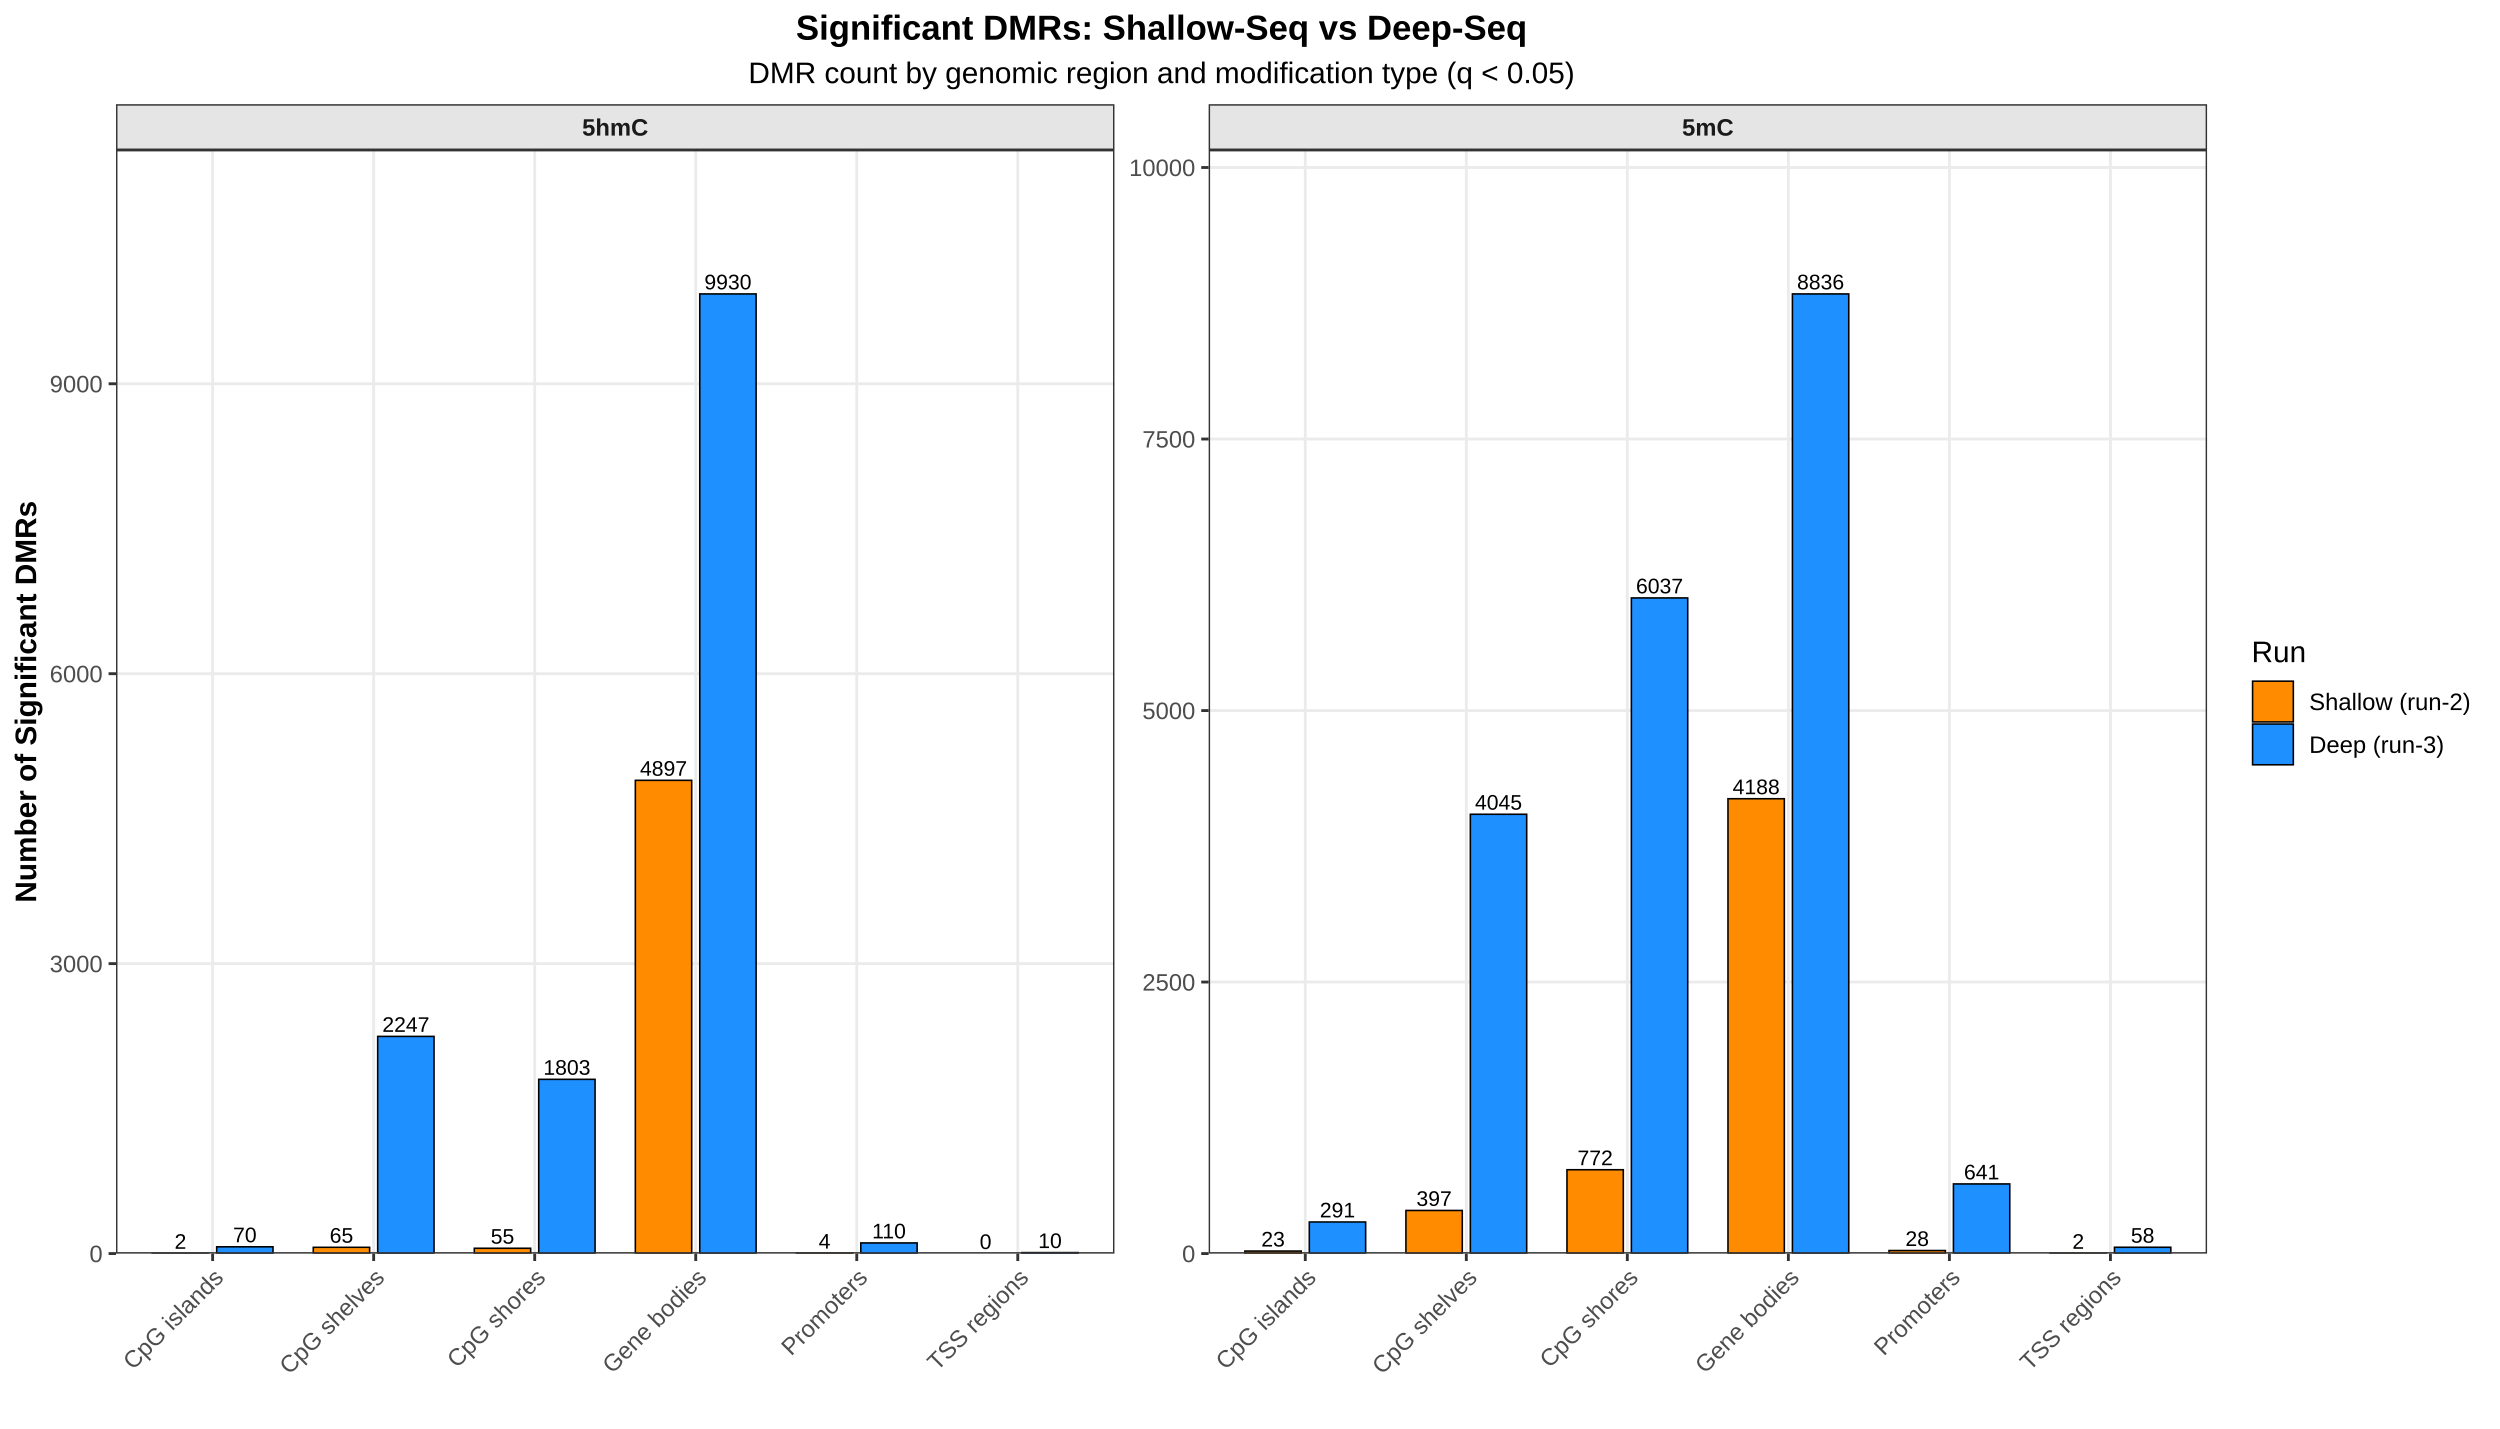
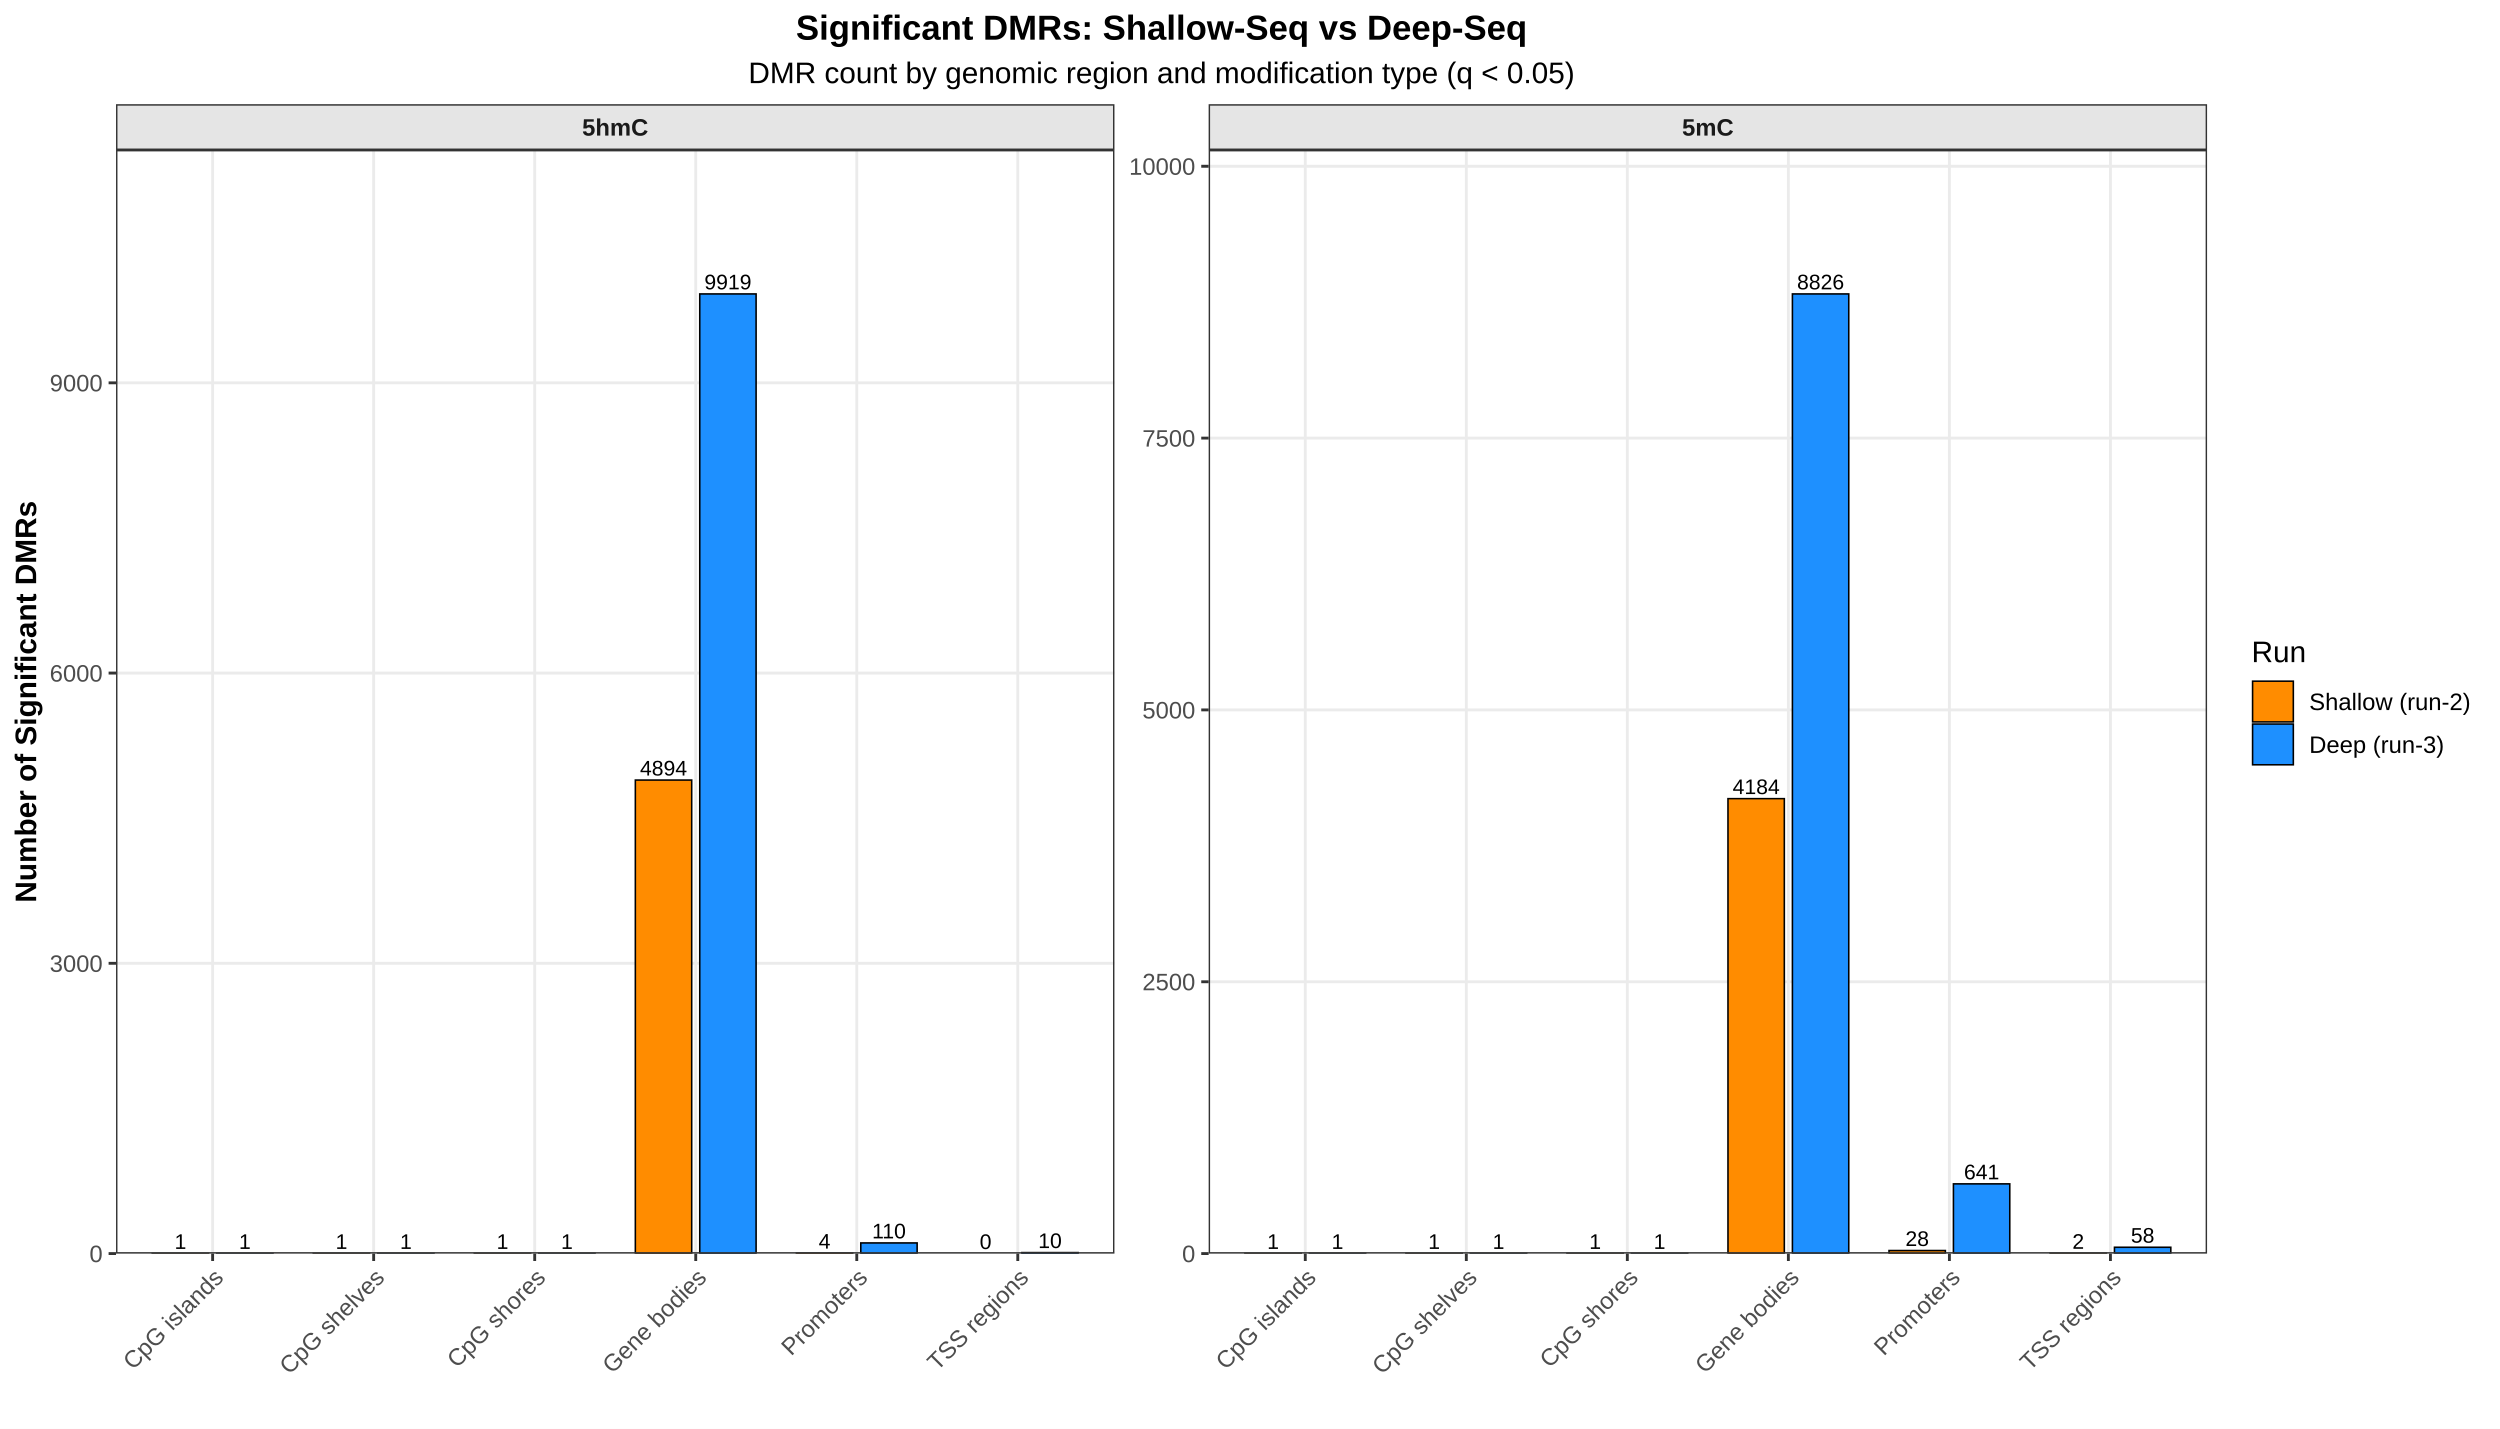
<svg xmlns="http://www.w3.org/2000/svg" width="1008.00pt" height="576.00pt" viewBox="0 0 1008.00 576.00">
  <g class="svglite">
    <defs>
      <style type="text/css">
    .svglite line, .svglite polyline, .svglite polygon, .svglite path, .svglite rect, .svglite circle {
      fill: none;
      stroke: #000000;
      stroke-linecap: round;
      stroke-linejoin: round;
      stroke-miterlimit: 10.00;
    }
    .svglite text {
      white-space: pre;
    }
    .svglite g.glyphgroup path {
      fill: inherit;
      stroke: none;
    }
  </style>
    </defs>
    <rect width="100%" height="100%" style="stroke: none; fill: #FFFFFF;" />
    <defs>
      <clipPath id="cpMC4wMHwxMDA4LjAwfDAuMDB8NTc2LjAw">
        <rect x="0.00" y="0.00" width="1008.00" height="576.00" />
      </clipPath>
    </defs>
    <g clip-path="url(#cpMC4wMHwxMDA4LjAwfDAuMDB8NTc2LjAw)">
      <rect x="0" y="0.00" width="1008.00" height="576.00" style="stroke-width: 1.16; stroke: #FFFFFF; fill: #FFFFFF;" />
    </g>
    <defs>
      <clipPath id="cpNDYuNzh8NDQ5LjMzfDYwLjQ3fDUwNS40NA==">
        <rect x="46.78" y="60.47" width="402.56" height="444.98" />
      </clipPath>
    </defs>
    <g clip-path="url(#cpNDYuNzh8NDQ5LjMzfDYwLjQ3fDUwNS40NA==)">
      <rect x="46.78" y="60.47" width="402.56" height="444.98" style="stroke-width: 1.16; stroke: none; fill: #FFFFFF;" />
      <polyline points="46.78,505.44 449.33,505.44 " style="stroke-width: 1.16; stroke: #EBEBEB; stroke-linecap: butt;" />
-       <polyline points="46.78,388.54 449.33,388.54 " style="stroke-width: 1.16; stroke: #EBEBEB; stroke-linecap: butt;" />
-       <polyline points="46.78,271.64 449.33,271.64 " style="stroke-width: 1.16; stroke: #EBEBEB; stroke-linecap: butt;" />
-       <polyline points="46.78,154.74 449.33,154.74 " style="stroke-width: 1.16; stroke: #EBEBEB; stroke-linecap: butt;" />
+       <polyline points="46.78,388.41 449.33,388.41 " style="stroke-width: 1.16; stroke: #EBEBEB; stroke-linecap: butt;" />
+       <polyline points="46.78,271.38 449.33,271.38 " style="stroke-width: 1.16; stroke: #EBEBEB; stroke-linecap: butt;" />
+       <polyline points="46.78,154.36 449.33,154.36 " style="stroke-width: 1.16; stroke: #EBEBEB; stroke-linecap: butt;" />
      <polyline points="85.73,505.44 85.73,60.47 " style="stroke-width: 1.16; stroke: #EBEBEB; stroke-linecap: butt;" />
      <polyline points="150.66,505.44 150.66,60.47 " style="stroke-width: 1.16; stroke: #EBEBEB; stroke-linecap: butt;" />
      <polyline points="215.59,505.44 215.59,60.47 " style="stroke-width: 1.16; stroke: #EBEBEB; stroke-linecap: butt;" />
      <polyline points="280.52,505.44 280.52,60.47 " style="stroke-width: 1.16; stroke: #EBEBEB; stroke-linecap: butt;" />
      <polyline points="345.45,505.44 345.45,60.47 " style="stroke-width: 1.16; stroke: #EBEBEB; stroke-linecap: butt;" />
      <polyline points="410.37,505.44 410.37,60.47 " style="stroke-width: 1.16; stroke: #EBEBEB; stroke-linecap: butt;" />
-       <rect x="256.17" y="314.62" width="22.72" height="190.82" style="stroke-width: 0.64; stroke-linecap: butt; stroke-linejoin: miter; fill: #FF8C00;" />
+       <rect x="256.17" y="314.53" width="22.72" height="190.91" style="stroke-width: 0.64; stroke-linecap: butt; stroke-linejoin: miter; fill: #FF8C00;" />
      <rect x="282.14" y="118.51" width="22.72" height="386.94" style="stroke-width: 0.64; stroke-linecap: butt; stroke-linejoin: miter; fill: #1E90FF;" />
-       <rect x="61.38" y="505.36" width="22.72" height="0.078" style="stroke-width: 0.64; stroke-linecap: butt; stroke-linejoin: miter; fill: #FF8C00;" />
-       <rect x="87.36" y="502.71" width="22.72" height="2.73" style="stroke-width: 0.64; stroke-linecap: butt; stroke-linejoin: miter; fill: #1E90FF;" />
-       <rect x="191.24" y="503.30" width="22.72" height="2.14" style="stroke-width: 0.64; stroke-linecap: butt; stroke-linejoin: miter; fill: #FF8C00;" />
-       <rect x="217.21" y="435.18" width="22.72" height="70.26" style="stroke-width: 0.64; stroke-linecap: butt; stroke-linejoin: miter; fill: #1E90FF;" />
-       <rect x="126.31" y="502.91" width="22.72" height="2.53" style="stroke-width: 0.64; stroke-linecap: butt; stroke-linejoin: miter; fill: #FF8C00;" />
-       <rect x="152.28" y="417.88" width="22.72" height="87.56" style="stroke-width: 0.64; stroke-linecap: butt; stroke-linejoin: miter; fill: #1E90FF;" />
-       <rect x="321.10" y="505.29" width="22.72" height="0.16" style="stroke-width: 0.64; stroke-linecap: butt; stroke-linejoin: miter; fill: #FF8C00;" />
+       <rect x="61.38" y="505.40" width="22.72" height="0.039" style="stroke-width: 0.64; stroke-linecap: butt; stroke-linejoin: miter; fill: #FF8C00;" />
+       <rect x="87.36" y="505.40" width="22.72" height="0.039" style="stroke-width: 0.64; stroke-linecap: butt; stroke-linejoin: miter; fill: #1E90FF;" />
+       <rect x="191.24" y="505.40" width="22.72" height="0.039" style="stroke-width: 0.64; stroke-linecap: butt; stroke-linejoin: miter; fill: #FF8C00;" />
+       <rect x="217.21" y="505.40" width="22.72" height="0.039" style="stroke-width: 0.64; stroke-linecap: butt; stroke-linejoin: miter; fill: #1E90FF;" />
+       <rect x="126.31" y="505.40" width="22.72" height="0.039" style="stroke-width: 0.64; stroke-linecap: butt; stroke-linejoin: miter; fill: #FF8C00;" />
+       <rect x="152.28" y="505.40" width="22.72" height="0.039" style="stroke-width: 0.64; stroke-linecap: butt; stroke-linejoin: miter; fill: #1E90FF;" />
+       <rect x="321.10" y="505.28" width="22.72" height="0.16" style="stroke-width: 0.64; stroke-linecap: butt; stroke-linejoin: miter; fill: #FF8C00;" />
      <rect x="347.07" y="501.15" width="22.72" height="4.29" style="stroke-width: 0.64; stroke-linecap: butt; stroke-linejoin: miter; fill: #1E90FF;" />
      <rect x="386.03" y="505.44" width="22.72" height="0.00" style="stroke-width: 0.64; stroke-linecap: butt; stroke-linejoin: miter; fill: #FF8C00;" />
      <rect x="412.00" y="505.05" width="22.72" height="0.39" style="stroke-width: 0.64; stroke-linecap: butt; stroke-linejoin: miter; fill: #1E90FF;" />
-       <text x="267.53" y="312.79" text-anchor="middle" style="font-size: 8.54px; font-family: &quot;Arial&quot;;" textLength="19.00px" lengthAdjust="spacingAndGlyphs">4897</text>
-       <text x="293.50" y="116.67" text-anchor="middle" style="font-size: 8.54px; font-family: &quot;Arial&quot;;" textLength="19.00px" lengthAdjust="spacingAndGlyphs">9930</text>
-       <text x="72.75" y="503.53" text-anchor="middle" style="font-size: 8.54px; font-family: &quot;Arial&quot;;" textLength="4.75px" lengthAdjust="spacingAndGlyphs">2</text>
-       <text x="98.72" y="500.88" text-anchor="middle" style="font-size: 8.54px; font-family: &quot;Arial&quot;;" textLength="9.50px" lengthAdjust="spacingAndGlyphs">70</text>
-       <text x="202.60" y="501.46" text-anchor="middle" style="font-size: 8.54px; font-family: &quot;Arial&quot;;" textLength="9.50px" lengthAdjust="spacingAndGlyphs">55</text>
-       <text x="228.58" y="433.35" text-anchor="middle" style="font-size: 8.54px; font-family: &quot;Arial&quot;;" textLength="19.00px" lengthAdjust="spacingAndGlyphs">1803</text>
-       <text x="137.68" y="501.07" text-anchor="middle" style="font-size: 8.54px; font-family: &quot;Arial&quot;;" textLength="9.50px" lengthAdjust="spacingAndGlyphs">65</text>
-       <text x="163.65" y="416.05" text-anchor="middle" style="font-size: 8.54px; font-family: &quot;Arial&quot;;" textLength="19.00px" lengthAdjust="spacingAndGlyphs">2247</text>
+       <text x="267.53" y="312.69" text-anchor="middle" style="font-size: 8.54px; font-family: &quot;Arial&quot;;" textLength="19.00px" lengthAdjust="spacingAndGlyphs">4894</text>
+       <text x="293.50" y="116.67" text-anchor="middle" style="font-size: 8.54px; font-family: &quot;Arial&quot;;" textLength="19.00px" lengthAdjust="spacingAndGlyphs">9919</text>
+       <text x="72.75" y="503.57" text-anchor="middle" style="font-size: 8.54px; font-family: &quot;Arial&quot;;" textLength="4.75px" lengthAdjust="spacingAndGlyphs">1</text>
+       <text x="98.72" y="503.57" text-anchor="middle" style="font-size: 8.54px; font-family: &quot;Arial&quot;;" textLength="4.75px" lengthAdjust="spacingAndGlyphs">1</text>
+       <text x="202.60" y="503.57" text-anchor="middle" style="font-size: 8.54px; font-family: &quot;Arial&quot;;" textLength="4.75px" lengthAdjust="spacingAndGlyphs">1</text>
+       <text x="228.58" y="503.57" text-anchor="middle" style="font-size: 8.54px; font-family: &quot;Arial&quot;;" textLength="4.75px" lengthAdjust="spacingAndGlyphs">1</text>
+       <text x="137.68" y="503.57" text-anchor="middle" style="font-size: 8.54px; font-family: &quot;Arial&quot;;" textLength="4.75px" lengthAdjust="spacingAndGlyphs">1</text>
+       <text x="163.65" y="503.57" text-anchor="middle" style="font-size: 8.54px; font-family: &quot;Arial&quot;;" textLength="4.75px" lengthAdjust="spacingAndGlyphs">1</text>
      <text x="332.46" y="503.45" text-anchor="middle" style="font-size: 8.54px; font-family: &quot;Arial&quot;;" textLength="4.75px" lengthAdjust="spacingAndGlyphs">4</text>
      <text x="358.43" y="499.32" text-anchor="middle" style="font-size: 8.54px; font-family: &quot;Arial&quot;;" textLength="13.61px" lengthAdjust="spacingAndGlyphs">110</text>
      <text x="397.39" y="503.61" text-anchor="middle" style="font-size: 8.54px; font-family: &quot;Arial&quot;;" textLength="4.75px" lengthAdjust="spacingAndGlyphs">0</text>
      <text x="423.36" y="503.22" text-anchor="middle" style="font-size: 8.54px; font-family: &quot;Arial&quot;;" textLength="9.50px" lengthAdjust="spacingAndGlyphs">10</text>
      <rect x="46.78" y="60.47" width="402.56" height="444.98" style="stroke-width: 1.16; stroke: #333333;" />
    </g>
    <g clip-path="url(#cpMC4wMHwxMDA4LjAwfDAuMDB8NTc2LjAw)">
</g>
    <defs>
      <clipPath id="cpNDg3LjMzfDg4OS44OXw2MC40N3w1MDUuNDQ=">
        <rect x="487.33" y="60.47" width="402.56" height="444.98" />
      </clipPath>
    </defs>
    <g clip-path="url(#cpNDg3LjMzfDg4OS44OXw2MC40N3w1MDUuNDQ=)">
      <rect x="487.33" y="60.47" width="402.56" height="444.98" style="stroke-width: 1.16; stroke: none; fill: #FFFFFF;" />
      <polyline points="487.33,505.44 889.89,505.44 " style="stroke-width: 1.16; stroke: #EBEBEB; stroke-linecap: butt;" />
-       <polyline points="487.33,395.96 889.89,395.96 " style="stroke-width: 1.16; stroke: #EBEBEB; stroke-linecap: butt;" />
-       <polyline points="487.33,286.49 889.89,286.49 " style="stroke-width: 1.16; stroke: #EBEBEB; stroke-linecap: butt;" />
-       <polyline points="487.33,177.01 889.89,177.01 " style="stroke-width: 1.16; stroke: #EBEBEB; stroke-linecap: butt;" />
-       <polyline points="487.33,67.53 889.89,67.53 " style="stroke-width: 1.16; stroke: #EBEBEB; stroke-linecap: butt;" />
+       <polyline points="487.33,395.84 889.89,395.84 " style="stroke-width: 1.16; stroke: #EBEBEB; stroke-linecap: butt;" />
+       <polyline points="487.33,286.24 889.89,286.24 " style="stroke-width: 1.16; stroke: #EBEBEB; stroke-linecap: butt;" />
+       <polyline points="487.33,176.64 889.89,176.64 " style="stroke-width: 1.16; stroke: #EBEBEB; stroke-linecap: butt;" />
+       <polyline points="487.33,67.04 889.89,67.04 " style="stroke-width: 1.16; stroke: #EBEBEB; stroke-linecap: butt;" />
      <polyline points="526.29,505.44 526.29,60.47 " style="stroke-width: 1.16; stroke: #EBEBEB; stroke-linecap: butt;" />
      <polyline points="591.22,505.44 591.22,60.47 " style="stroke-width: 1.16; stroke: #EBEBEB; stroke-linecap: butt;" />
      <polyline points="656.14,505.44 656.14,60.47 " style="stroke-width: 1.16; stroke: #EBEBEB; stroke-linecap: butt;" />
      <polyline points="721.07,505.44 721.07,60.47 " style="stroke-width: 1.16; stroke: #EBEBEB; stroke-linecap: butt;" />
      <polyline points="786.00,505.44 786.00,60.47 " style="stroke-width: 1.16; stroke: #EBEBEB; stroke-linecap: butt;" />
      <polyline points="850.93,505.44 850.93,60.47 " style="stroke-width: 1.16; stroke: #EBEBEB; stroke-linecap: butt;" />
-       <rect x="696.72" y="322.05" width="22.72" height="183.40" style="stroke-width: 0.64; stroke-linecap: butt; stroke-linejoin: miter; fill: #FF8C00;" />
+       <rect x="696.72" y="322.01" width="22.72" height="183.43" style="stroke-width: 0.64; stroke-linecap: butt; stroke-linejoin: miter; fill: #FF8C00;" />
      <rect x="722.70" y="118.51" width="22.72" height="386.94" style="stroke-width: 0.64; stroke-linecap: butt; stroke-linejoin: miter; fill: #1E90FF;" />
-       <rect x="501.94" y="504.43" width="22.72" height="1.01" style="stroke-width: 0.64; stroke-linecap: butt; stroke-linejoin: miter; fill: #FF8C00;" />
-       <rect x="527.91" y="492.70" width="22.72" height="12.74" style="stroke-width: 0.64; stroke-linecap: butt; stroke-linejoin: miter; fill: #1E90FF;" />
-       <rect x="631.80" y="471.63" width="22.72" height="33.81" style="stroke-width: 0.64; stroke-linecap: butt; stroke-linejoin: miter; fill: #FF8C00;" />
-       <rect x="657.77" y="241.08" width="22.72" height="264.36" style="stroke-width: 0.64; stroke-linecap: butt; stroke-linejoin: miter; fill: #1E90FF;" />
-       <rect x="566.87" y="488.06" width="22.72" height="17.38" style="stroke-width: 0.64; stroke-linecap: butt; stroke-linejoin: miter; fill: #FF8C00;" />
-       <rect x="592.84" y="328.31" width="22.72" height="177.13" style="stroke-width: 0.64; stroke-linecap: butt; stroke-linejoin: miter; fill: #1E90FF;" />
+       <rect x="501.94" y="505.40" width="22.72" height="0.044" style="stroke-width: 0.64; stroke-linecap: butt; stroke-linejoin: miter; fill: #FF8C00;" />
+       <rect x="527.91" y="505.40" width="22.72" height="0.044" style="stroke-width: 0.64; stroke-linecap: butt; stroke-linejoin: miter; fill: #1E90FF;" />
+       <rect x="631.80" y="505.40" width="22.72" height="0.044" style="stroke-width: 0.64; stroke-linecap: butt; stroke-linejoin: miter; fill: #FF8C00;" />
+       <rect x="657.77" y="505.40" width="22.72" height="0.044" style="stroke-width: 0.64; stroke-linecap: butt; stroke-linejoin: miter; fill: #1E90FF;" />
+       <rect x="566.87" y="505.40" width="22.72" height="0.044" style="stroke-width: 0.64; stroke-linecap: butt; stroke-linejoin: miter; fill: #FF8C00;" />
+       <rect x="592.84" y="505.40" width="22.72" height="0.044" style="stroke-width: 0.64; stroke-linecap: butt; stroke-linejoin: miter; fill: #1E90FF;" />
      <rect x="761.65" y="504.21" width="22.72" height="1.23" style="stroke-width: 0.64; stroke-linecap: butt; stroke-linejoin: miter; fill: #FF8C00;" />
-       <rect x="787.62" y="477.37" width="22.72" height="28.07" style="stroke-width: 0.64; stroke-linecap: butt; stroke-linejoin: miter; fill: #1E90FF;" />
+       <rect x="787.62" y="477.34" width="22.72" height="28.10" style="stroke-width: 0.64; stroke-linecap: butt; stroke-linejoin: miter; fill: #1E90FF;" />
      <rect x="826.58" y="505.35" width="22.72" height="0.088" style="stroke-width: 0.64; stroke-linecap: butt; stroke-linejoin: miter; fill: #FF8C00;" />
      <rect x="852.55" y="502.90" width="22.72" height="2.54" style="stroke-width: 0.64; stroke-linecap: butt; stroke-linejoin: miter; fill: #1E90FF;" />
-       <text x="708.09" y="320.21" text-anchor="middle" style="font-size: 8.54px; font-family: &quot;Arial&quot;;" textLength="19.00px" lengthAdjust="spacingAndGlyphs">4188</text>
-       <text x="734.06" y="116.67" text-anchor="middle" style="font-size: 8.54px; font-family: &quot;Arial&quot;;" textLength="19.00px" lengthAdjust="spacingAndGlyphs">8836</text>
-       <text x="513.30" y="502.60" text-anchor="middle" style="font-size: 8.54px; font-family: &quot;Arial&quot;;" textLength="9.50px" lengthAdjust="spacingAndGlyphs">23</text>
-       <text x="539.27" y="490.86" text-anchor="middle" style="font-size: 8.54px; font-family: &quot;Arial&quot;;" textLength="14.25px" lengthAdjust="spacingAndGlyphs">291</text>
-       <text x="643.16" y="469.80" text-anchor="middle" style="font-size: 8.54px; font-family: &quot;Arial&quot;;" textLength="14.25px" lengthAdjust="spacingAndGlyphs">772</text>
-       <text x="669.13" y="239.24" text-anchor="middle" style="font-size: 8.54px; font-family: &quot;Arial&quot;;" textLength="19.00px" lengthAdjust="spacingAndGlyphs">6037</text>
-       <text x="578.23" y="486.22" text-anchor="middle" style="font-size: 8.54px; font-family: &quot;Arial&quot;;" textLength="14.25px" lengthAdjust="spacingAndGlyphs">397</text>
-       <text x="604.20" y="326.47" text-anchor="middle" style="font-size: 8.54px; font-family: &quot;Arial&quot;;" textLength="19.00px" lengthAdjust="spacingAndGlyphs">4045</text>
+       <text x="708.09" y="320.18" text-anchor="middle" style="font-size: 8.54px; font-family: &quot;Arial&quot;;" textLength="19.00px" lengthAdjust="spacingAndGlyphs">4184</text>
+       <text x="734.06" y="116.67" text-anchor="middle" style="font-size: 8.54px; font-family: &quot;Arial&quot;;" textLength="19.00px" lengthAdjust="spacingAndGlyphs">8826</text>
+       <text x="513.30" y="503.56" text-anchor="middle" style="font-size: 8.54px; font-family: &quot;Arial&quot;;" textLength="4.75px" lengthAdjust="spacingAndGlyphs">1</text>
+       <text x="539.27" y="503.56" text-anchor="middle" style="font-size: 8.54px; font-family: &quot;Arial&quot;;" textLength="4.75px" lengthAdjust="spacingAndGlyphs">1</text>
+       <text x="643.16" y="503.56" text-anchor="middle" style="font-size: 8.54px; font-family: &quot;Arial&quot;;" textLength="4.75px" lengthAdjust="spacingAndGlyphs">1</text>
+       <text x="669.13" y="503.56" text-anchor="middle" style="font-size: 8.54px; font-family: &quot;Arial&quot;;" textLength="4.75px" lengthAdjust="spacingAndGlyphs">1</text>
+       <text x="578.23" y="503.56" text-anchor="middle" style="font-size: 8.54px; font-family: &quot;Arial&quot;;" textLength="4.75px" lengthAdjust="spacingAndGlyphs">1</text>
+       <text x="604.20" y="503.56" text-anchor="middle" style="font-size: 8.54px; font-family: &quot;Arial&quot;;" textLength="4.75px" lengthAdjust="spacingAndGlyphs">1</text>
      <text x="773.01" y="502.38" text-anchor="middle" style="font-size: 8.54px; font-family: &quot;Arial&quot;;" textLength="9.50px" lengthAdjust="spacingAndGlyphs">28</text>
-       <text x="798.99" y="475.54" text-anchor="middle" style="font-size: 8.54px; font-family: &quot;Arial&quot;;" textLength="14.25px" lengthAdjust="spacingAndGlyphs">641</text>
+       <text x="798.99" y="475.51" text-anchor="middle" style="font-size: 8.54px; font-family: &quot;Arial&quot;;" textLength="14.25px" lengthAdjust="spacingAndGlyphs">641</text>
      <text x="837.94" y="503.52" text-anchor="middle" style="font-size: 8.54px; font-family: &quot;Arial&quot;;" textLength="4.75px" lengthAdjust="spacingAndGlyphs">2</text>
-       <text x="863.91" y="501.07" text-anchor="middle" style="font-size: 8.54px; font-family: &quot;Arial&quot;;" textLength="9.50px" lengthAdjust="spacingAndGlyphs">58</text>
+       <text x="863.91" y="501.06" text-anchor="middle" style="font-size: 8.54px; font-family: &quot;Arial&quot;;" textLength="9.50px" lengthAdjust="spacingAndGlyphs">58</text>
      <rect x="487.33" y="60.47" width="402.56" height="444.98" style="stroke-width: 1.16; stroke: #333333;" />
    </g>
    <g clip-path="url(#cpMC4wMHwxMDA4LjAwfDAuMDB8NTc2LjAw)">
</g>
    <defs>
      <clipPath id="cpNDYuNzh8NDQ5LjMzfDQyLjAyfDYwLjQ3">
        <rect x="46.78" y="42.02" width="402.56" height="18.45" />
      </clipPath>
    </defs>
    <g clip-path="url(#cpNDYuNzh8NDQ5LjMzfDQyLjAyfDYwLjQ3)">
      <rect x="46.78" y="42.02" width="402.56" height="18.45" style="stroke-width: 1.16; stroke: #333333; fill: #E5E5E5;" />
      <text x="248.05" y="54.68" text-anchor="middle" style="font-size: 9.60px; font-weight: bold;fill: #1A1A1A; font-family: &quot;Arial&quot;;" textLength="26.64px" lengthAdjust="spacingAndGlyphs">5hmC</text>
    </g>
    <g clip-path="url(#cpMC4wMHwxMDA4LjAwfDAuMDB8NTc2LjAw)">
</g>
    <defs>
      <clipPath id="cpNDg3LjMzfDg4OS44OXw0Mi4wMnw2MC40Nw==">
        <rect x="487.33" y="42.02" width="402.56" height="18.45" />
      </clipPath>
    </defs>
    <g clip-path="url(#cpNDg3LjMzfDg4OS44OXw0Mi4wMnw2MC40Nw==)">
      <rect x="487.33" y="42.02" width="402.56" height="18.45" style="stroke-width: 1.16; stroke: #333333; fill: #E5E5E5;" />
      <text x="688.61" y="54.68" text-anchor="middle" style="font-size: 9.60px; font-weight: bold;fill: #1A1A1A; font-family: &quot;Arial&quot;;" textLength="20.78px" lengthAdjust="spacingAndGlyphs">5mC</text>
    </g>
    <g clip-path="url(#cpMC4wMHwxMDA4LjAwfDAuMDB8NTc2LjAw)">
      <polyline points="85.73,508.43 85.73,505.44 " style="stroke-width: 1.16; stroke: #333333; stroke-linecap: butt;" />
      <polyline points="150.66,508.43 150.66,505.44 " style="stroke-width: 1.16; stroke: #333333; stroke-linecap: butt;" />
      <polyline points="215.59,508.43 215.59,505.44 " style="stroke-width: 1.16; stroke: #333333; stroke-linecap: butt;" />
      <polyline points="280.52,508.43 280.52,505.44 " style="stroke-width: 1.16; stroke: #333333; stroke-linecap: butt;" />
      <polyline points="345.45,508.43 345.45,505.44 " style="stroke-width: 1.16; stroke: #333333; stroke-linecap: butt;" />
      <polyline points="410.37,508.43 410.37,505.44 " style="stroke-width: 1.16; stroke: #333333; stroke-linecap: butt;" />
      <text transform="translate(90.59,515.68) rotate(-45)" text-anchor="end" style="font-size: 9.60px;fill: #4D4D4D; font-family: &quot;Arial&quot;;" textLength="52.22px" lengthAdjust="spacingAndGlyphs">CpG islands</text>
      <text transform="translate(155.52,515.68) rotate(-45)" text-anchor="end" style="font-size: 9.60px;fill: #4D4D4D; font-family: &quot;Arial&quot;;" textLength="54.89px" lengthAdjust="spacingAndGlyphs">CpG shelves</text>
      <text transform="translate(220.45,515.68) rotate(-45)" text-anchor="end" style="font-size: 9.60px;fill: #4D4D4D; font-family: &quot;Arial&quot;;" textLength="51.16px" lengthAdjust="spacingAndGlyphs">CpG shores</text>
      <text transform="translate(285.37,515.68) rotate(-45)" text-anchor="end" style="font-size: 9.60px;fill: #4D4D4D; font-family: &quot;Arial&quot;;" textLength="54.36px" lengthAdjust="spacingAndGlyphs">Gene bodies</text>
      <text transform="translate(350.30,515.68) rotate(-45)" text-anchor="end" style="font-size: 9.60px;fill: #4D4D4D; font-family: &quot;Arial&quot;;" textLength="44.22px" lengthAdjust="spacingAndGlyphs">Promoters</text>
      <text transform="translate(415.23,515.68) rotate(-45)" text-anchor="end" style="font-size: 9.60px;fill: #4D4D4D; font-family: &quot;Arial&quot;;" textLength="52.77px" lengthAdjust="spacingAndGlyphs">TSS regions</text>
      <polyline points="526.29,508.43 526.29,505.44 " style="stroke-width: 1.16; stroke: #333333; stroke-linecap: butt;" />
      <polyline points="591.22,508.43 591.22,505.44 " style="stroke-width: 1.16; stroke: #333333; stroke-linecap: butt;" />
      <polyline points="656.14,508.43 656.14,505.44 " style="stroke-width: 1.16; stroke: #333333; stroke-linecap: butt;" />
      <polyline points="721.07,508.43 721.07,505.44 " style="stroke-width: 1.16; stroke: #333333; stroke-linecap: butt;" />
      <polyline points="786.00,508.43 786.00,505.44 " style="stroke-width: 1.16; stroke: #333333; stroke-linecap: butt;" />
      <polyline points="850.93,508.43 850.93,505.44 " style="stroke-width: 1.16; stroke: #333333; stroke-linecap: butt;" />
      <text transform="translate(531.14,515.68) rotate(-45)" text-anchor="end" style="font-size: 9.60px;fill: #4D4D4D; font-family: &quot;Arial&quot;;" textLength="52.22px" lengthAdjust="spacingAndGlyphs">CpG islands</text>
      <text transform="translate(596.07,515.68) rotate(-45)" text-anchor="end" style="font-size: 9.60px;fill: #4D4D4D; font-family: &quot;Arial&quot;;" textLength="54.89px" lengthAdjust="spacingAndGlyphs">CpG shelves</text>
      <text transform="translate(661.00,515.68) rotate(-45)" text-anchor="end" style="font-size: 9.60px;fill: #4D4D4D; font-family: &quot;Arial&quot;;" textLength="51.16px" lengthAdjust="spacingAndGlyphs">CpG shores</text>
      <text transform="translate(725.93,515.68) rotate(-45)" text-anchor="end" style="font-size: 9.60px;fill: #4D4D4D; font-family: &quot;Arial&quot;;" textLength="54.36px" lengthAdjust="spacingAndGlyphs">Gene bodies</text>
      <text transform="translate(790.86,515.68) rotate(-45)" text-anchor="end" style="font-size: 9.60px;fill: #4D4D4D; font-family: &quot;Arial&quot;;" textLength="44.22px" lengthAdjust="spacingAndGlyphs">Promoters</text>
      <text transform="translate(855.79,515.68) rotate(-45)" text-anchor="end" style="font-size: 9.60px;fill: #4D4D4D; font-family: &quot;Arial&quot;;" textLength="52.77px" lengthAdjust="spacingAndGlyphs">TSS regions</text>
      <text x="481.95" y="508.88" text-anchor="end" style="font-size: 9.60px;fill: #4D4D4D; font-family: &quot;Arial&quot;;" textLength="5.33px" lengthAdjust="spacingAndGlyphs">0</text>
-       <text x="481.95" y="399.40" text-anchor="end" style="font-size: 9.60px;fill: #4D4D4D; font-family: &quot;Arial&quot;;" textLength="21.31px" lengthAdjust="spacingAndGlyphs">2500</text>
-       <text x="481.95" y="289.92" text-anchor="end" style="font-size: 9.60px;fill: #4D4D4D; font-family: &quot;Arial&quot;;" textLength="21.31px" lengthAdjust="spacingAndGlyphs">5000</text>
-       <text x="481.95" y="180.44" text-anchor="end" style="font-size: 9.60px;fill: #4D4D4D; font-family: &quot;Arial&quot;;" textLength="21.31px" lengthAdjust="spacingAndGlyphs">7500</text>
-       <text x="481.95" y="70.97" text-anchor="end" style="font-size: 9.60px;fill: #4D4D4D; font-family: &quot;Arial&quot;;" textLength="26.64px" lengthAdjust="spacingAndGlyphs">10000</text>
+       <text x="481.95" y="399.27" text-anchor="end" style="font-size: 9.60px;fill: #4D4D4D; font-family: &quot;Arial&quot;;" textLength="21.31px" lengthAdjust="spacingAndGlyphs">2500</text>
+       <text x="481.95" y="289.67" text-anchor="end" style="font-size: 9.60px;fill: #4D4D4D; font-family: &quot;Arial&quot;;" textLength="21.31px" lengthAdjust="spacingAndGlyphs">5000</text>
+       <text x="481.95" y="180.07" text-anchor="end" style="font-size: 9.60px;fill: #4D4D4D; font-family: &quot;Arial&quot;;" textLength="21.31px" lengthAdjust="spacingAndGlyphs">7500</text>
+       <text x="481.95" y="70.47" text-anchor="end" style="font-size: 9.60px;fill: #4D4D4D; font-family: &quot;Arial&quot;;" textLength="26.64px" lengthAdjust="spacingAndGlyphs">10000</text>
      <polyline points="484.34,505.44 487.33,505.44 " style="stroke-width: 1.16; stroke: #333333; stroke-linecap: butt;" />
-       <polyline points="484.34,395.96 487.33,395.96 " style="stroke-width: 1.16; stroke: #333333; stroke-linecap: butt;" />
-       <polyline points="484.34,286.49 487.33,286.49 " style="stroke-width: 1.16; stroke: #333333; stroke-linecap: butt;" />
-       <polyline points="484.34,177.01 487.33,177.01 " style="stroke-width: 1.16; stroke: #333333; stroke-linecap: butt;" />
-       <polyline points="484.34,67.53 487.33,67.53 " style="stroke-width: 1.16; stroke: #333333; stroke-linecap: butt;" />
+       <polyline points="484.34,395.84 487.33,395.84 " style="stroke-width: 1.16; stroke: #333333; stroke-linecap: butt;" />
+       <polyline points="484.34,286.24 487.33,286.24 " style="stroke-width: 1.16; stroke: #333333; stroke-linecap: butt;" />
+       <polyline points="484.34,176.64 487.33,176.64 " style="stroke-width: 1.16; stroke: #333333; stroke-linecap: butt;" />
+       <polyline points="484.34,67.04 487.33,67.04 " style="stroke-width: 1.16; stroke: #333333; stroke-linecap: butt;" />
      <text x="41.40" y="508.88" text-anchor="end" style="font-size: 9.60px;fill: #4D4D4D; font-family: &quot;Arial&quot;;" textLength="5.33px" lengthAdjust="spacingAndGlyphs">0</text>
-       <text x="41.40" y="391.98" text-anchor="end" style="font-size: 9.60px;fill: #4D4D4D; font-family: &quot;Arial&quot;;" textLength="21.31px" lengthAdjust="spacingAndGlyphs">3000</text>
-       <text x="41.40" y="275.08" text-anchor="end" style="font-size: 9.60px;fill: #4D4D4D; font-family: &quot;Arial&quot;;" textLength="21.31px" lengthAdjust="spacingAndGlyphs">6000</text>
-       <text x="41.40" y="158.18" text-anchor="end" style="font-size: 9.60px;fill: #4D4D4D; font-family: &quot;Arial&quot;;" textLength="21.31px" lengthAdjust="spacingAndGlyphs">9000</text>
+       <text x="41.40" y="391.85" text-anchor="end" style="font-size: 9.60px;fill: #4D4D4D; font-family: &quot;Arial&quot;;" textLength="21.31px" lengthAdjust="spacingAndGlyphs">3000</text>
+       <text x="41.40" y="274.82" text-anchor="end" style="font-size: 9.60px;fill: #4D4D4D; font-family: &quot;Arial&quot;;" textLength="21.31px" lengthAdjust="spacingAndGlyphs">6000</text>
+       <text x="41.40" y="157.79" text-anchor="end" style="font-size: 9.60px;fill: #4D4D4D; font-family: &quot;Arial&quot;;" textLength="21.31px" lengthAdjust="spacingAndGlyphs">9000</text>
      <polyline points="43.79,505.44 46.78,505.44 " style="stroke-width: 1.16; stroke: #333333; stroke-linecap: butt;" />
-       <polyline points="43.79,388.54 46.78,388.54 " style="stroke-width: 1.16; stroke: #333333; stroke-linecap: butt;" />
-       <polyline points="43.79,271.64 46.78,271.64 " style="stroke-width: 1.16; stroke: #333333; stroke-linecap: butt;" />
-       <polyline points="43.79,154.74 46.78,154.74 " style="stroke-width: 1.16; stroke: #333333; stroke-linecap: butt;" />
+       <polyline points="43.79,388.41 46.78,388.41 " style="stroke-width: 1.16; stroke: #333333; stroke-linecap: butt;" />
+       <polyline points="43.79,271.38 46.78,271.38 " style="stroke-width: 1.16; stroke: #333333; stroke-linecap: butt;" />
+       <polyline points="43.79,154.36 46.78,154.36 " style="stroke-width: 1.16; stroke: #333333; stroke-linecap: butt;" />
      <text transform="translate(14.57,282.95) rotate(-90)" text-anchor="middle" style="font-size: 12.00px; font-weight: bold; font-family: &quot;Arial&quot;;" textLength="161.98px" lengthAdjust="spacingAndGlyphs">Number of Significant DMRs</text>
      <rect x="901.84" y="251.15" width="100.18" height="63.61" style="stroke-width: 1.16; stroke: none; fill: #FFFFFF;" />
      <text x="907.82" y="266.98" style="font-size: 12.00px; font-family: &quot;Arial&quot;;" textLength="22.02px" lengthAdjust="spacingAndGlyphs">Run</text>
      <rect x="907.82" y="274.22" width="17.28" height="17.28" style="stroke-width: 1.16; stroke: none; fill: #FFFFFF;" />
      <rect x="908.24" y="274.65" width="16.43" height="16.43" style="stroke-width: 0.64; stroke-linecap: butt; stroke-linejoin: miter; fill: #FF8C00;" />
      <rect x="907.82" y="291.50" width="17.28" height="17.28" style="stroke-width: 1.16; stroke: none; fill: #FFFFFF;" />
      <rect x="908.24" y="291.93" width="16.43" height="16.43" style="stroke-width: 0.64; stroke-linecap: butt; stroke-linejoin: miter; fill: #1E90FF;" />
      <text x="931.08" y="286.29" style="font-size: 9.60px; font-family: &quot;Arial&quot;;" textLength="64.97px" lengthAdjust="spacingAndGlyphs">Shallow (run-2)</text>
      <text x="931.08" y="303.57" style="font-size: 9.60px; font-family: &quot;Arial&quot;;" textLength="54.31px" lengthAdjust="spacingAndGlyphs">Deep (run-3)</text>
      <text x="468.33" y="33.52" text-anchor="middle" style="font-size: 12.00px; font-family: &quot;Arial&quot;;" textLength="333.11px" lengthAdjust="spacingAndGlyphs">DMR count by genomic region and modification type (q &lt; 0.05)</text>
      <text x="468.33" y="16.00" text-anchor="middle" style="font-size: 14.00px; font-weight: bold; font-family: &quot;Arial&quot;;" textLength="294.73px" lengthAdjust="spacingAndGlyphs">Significant DMRs: Shallow-Seq vs Deep-Seq</text>
    </g>
  </g>
</svg>
